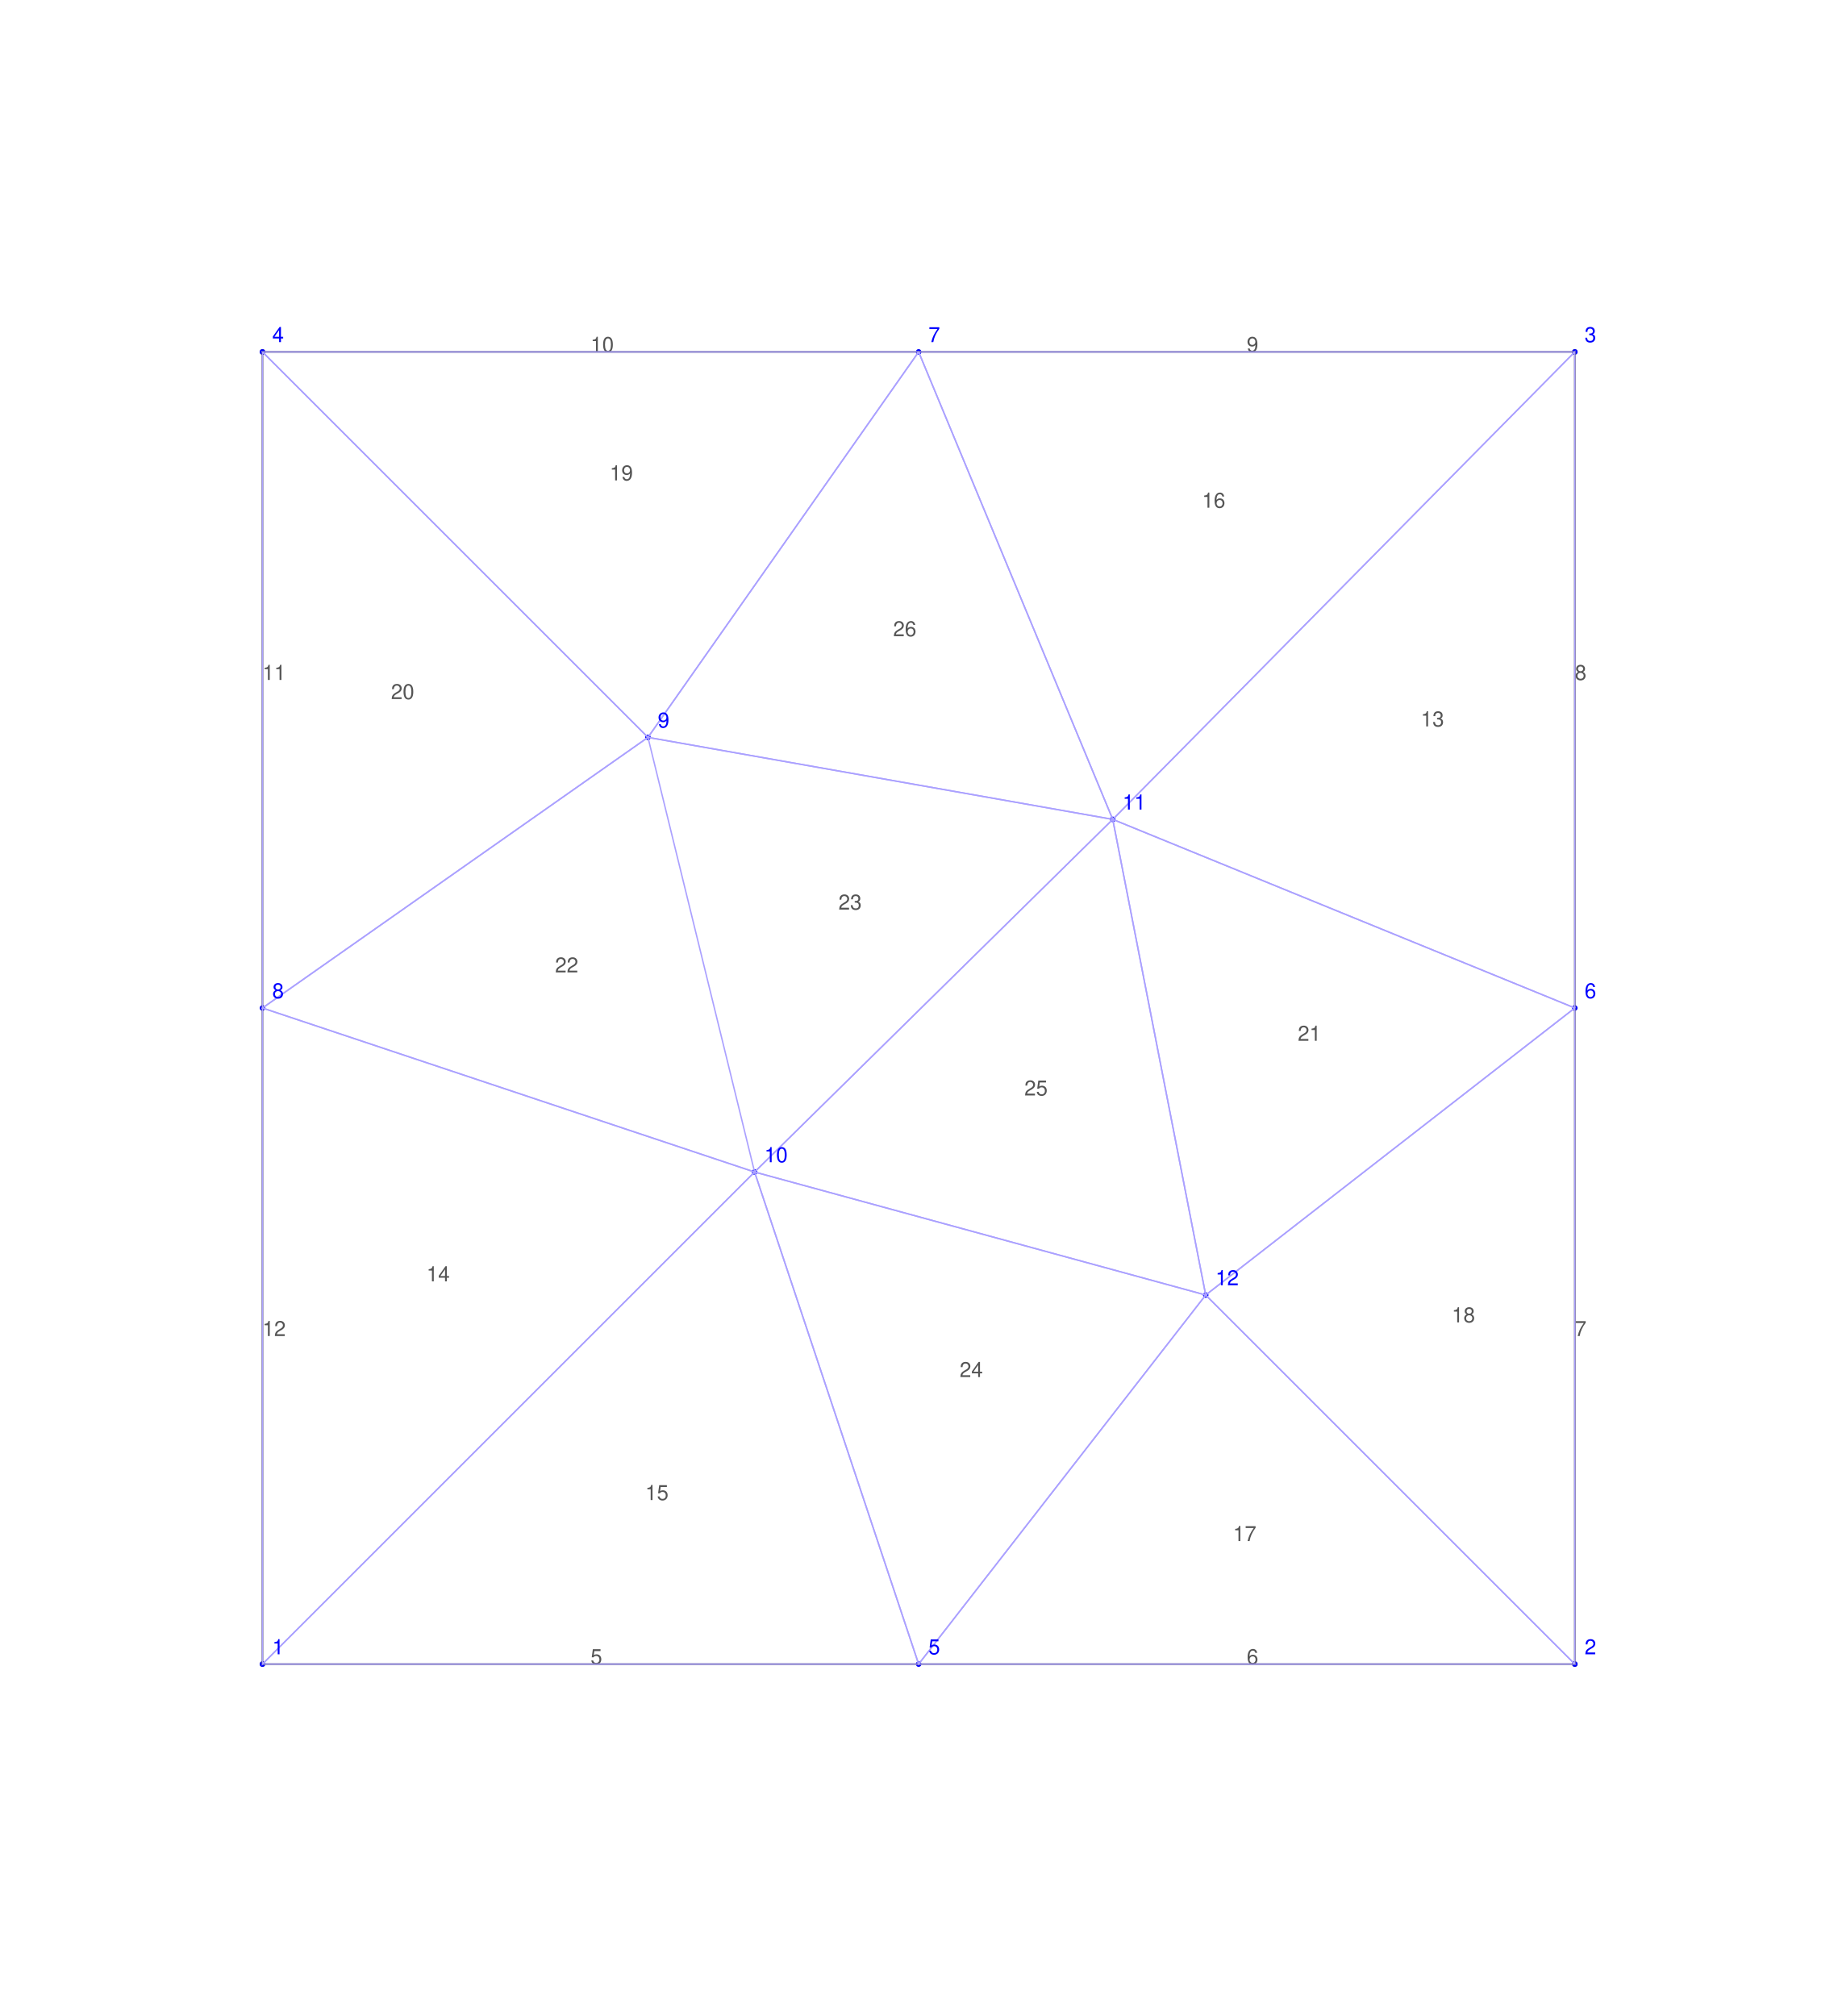
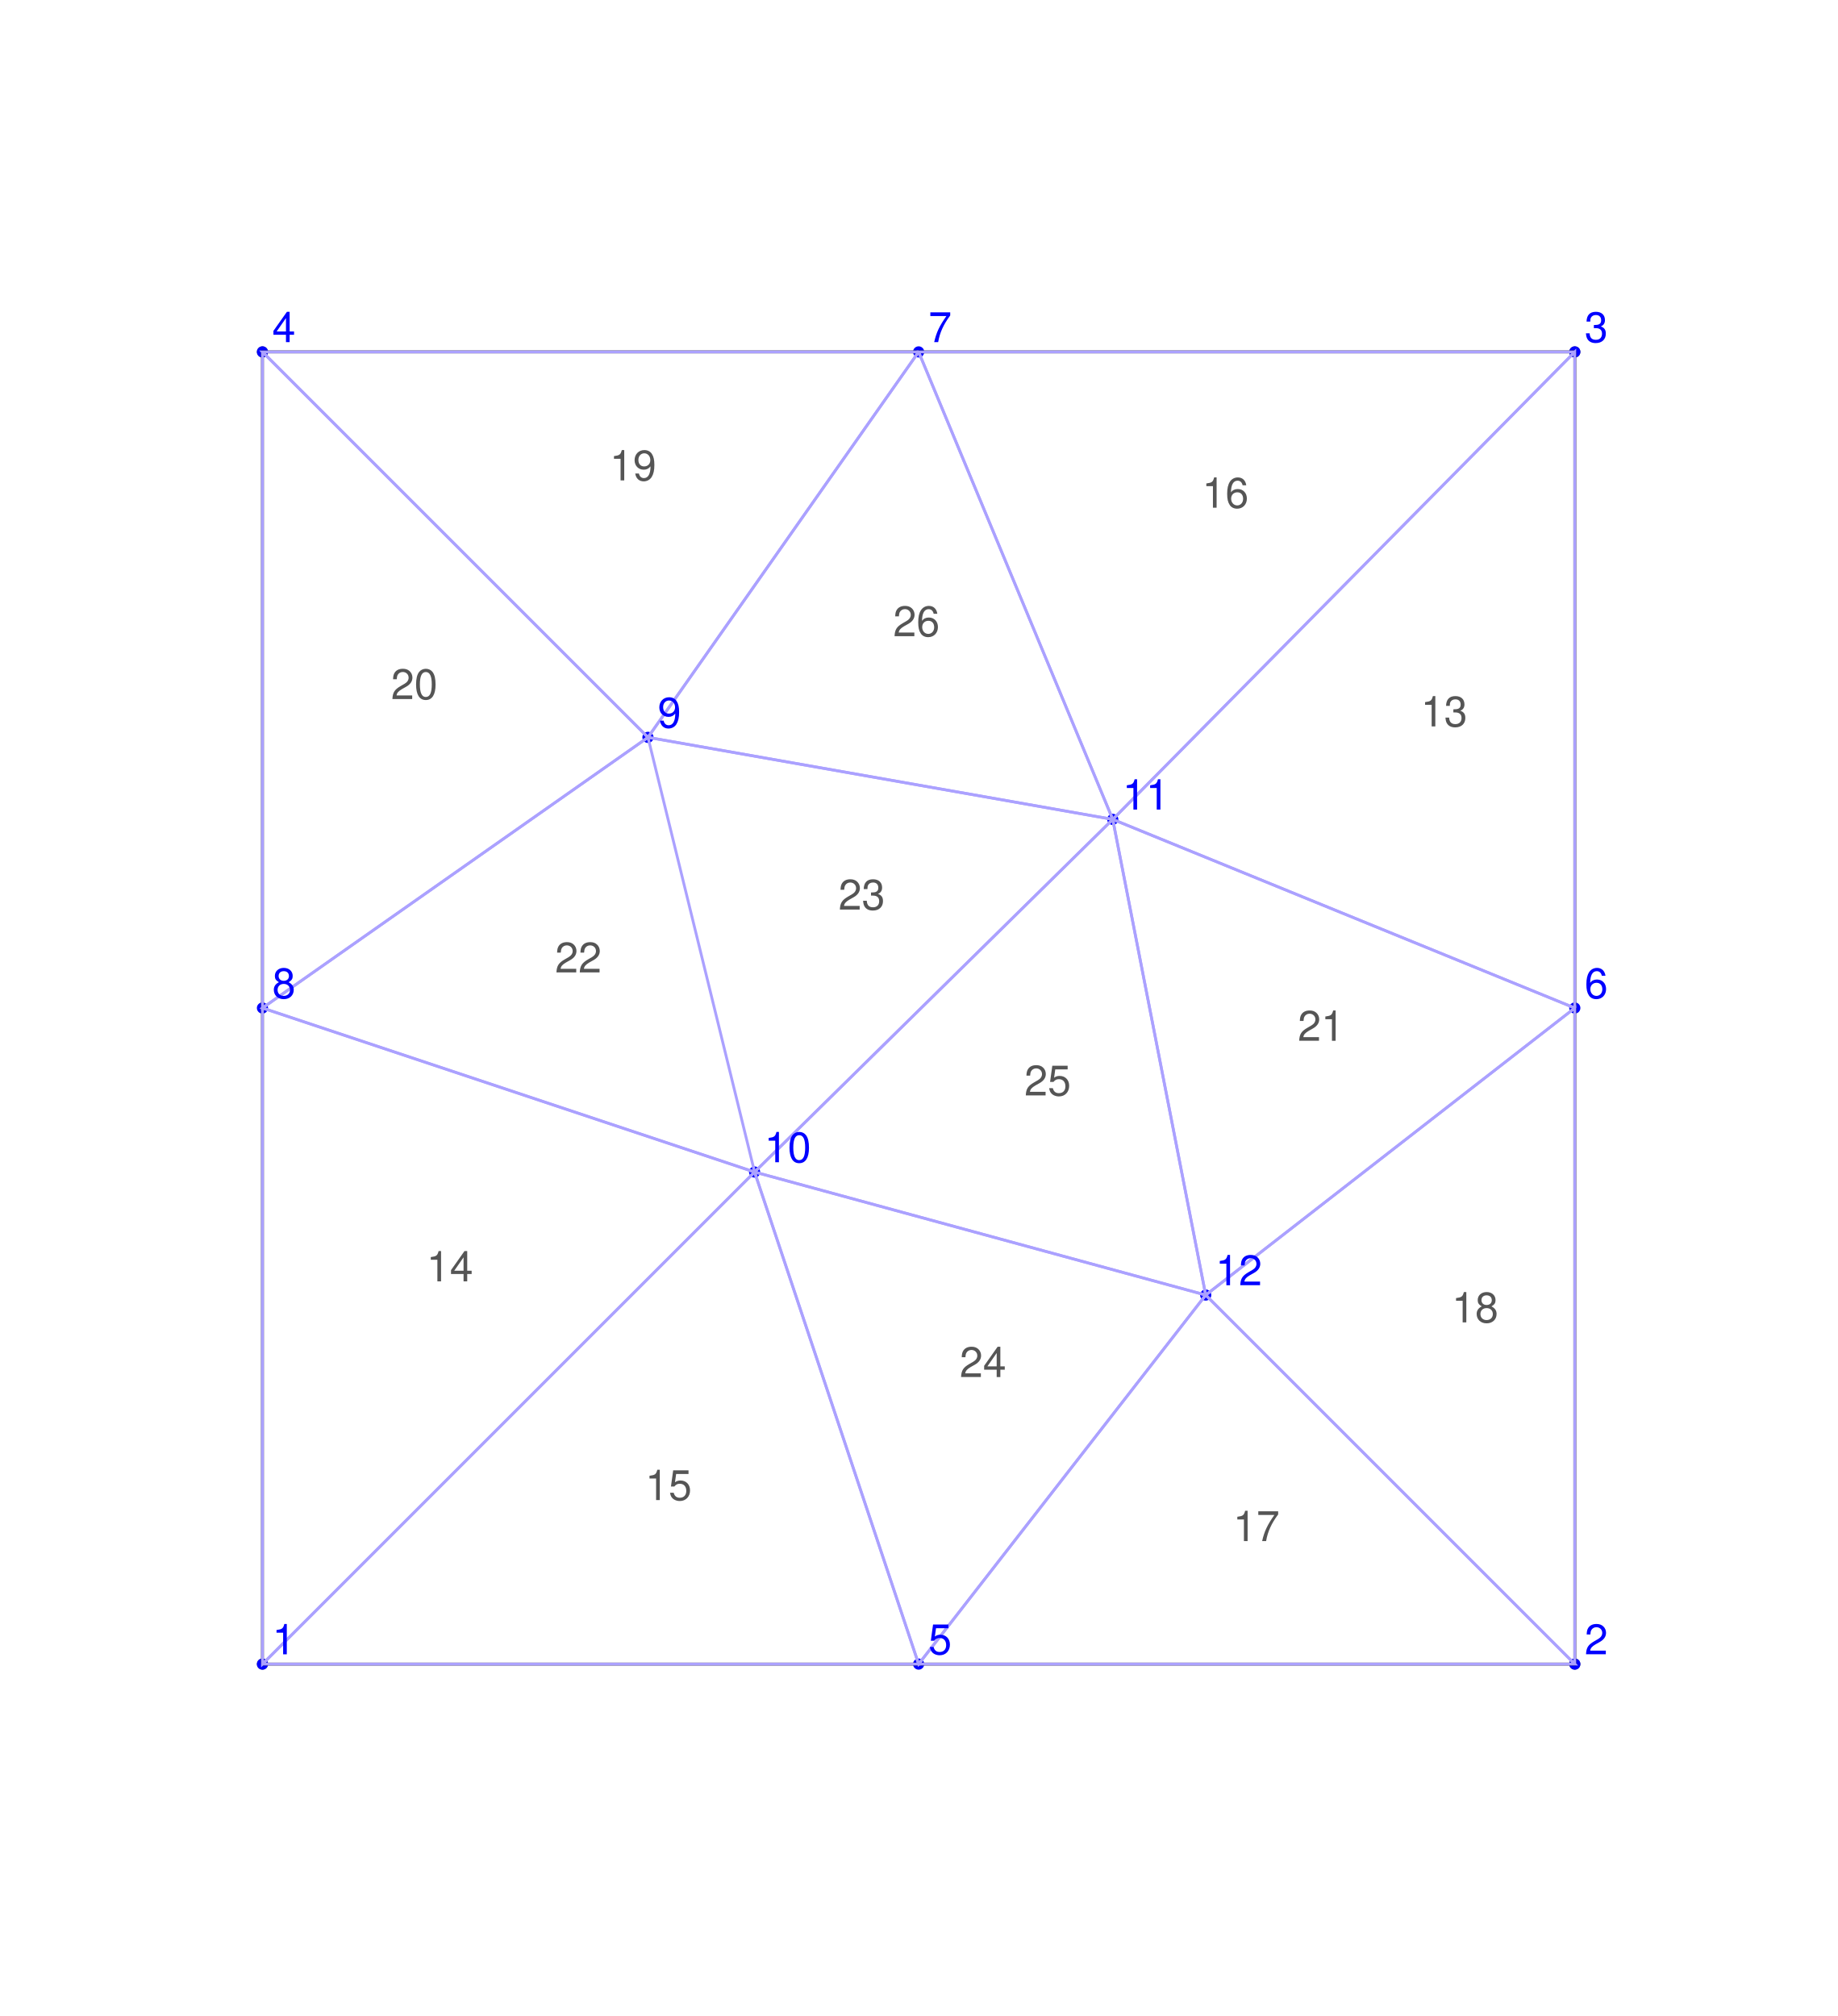
- <svg xmlns="http://www.w3.org/2000/svg" width="1314pt" height="1442pt" viewBox="0 0 1314 1442">
+ <svg xmlns="http://www.w3.org/2000/svg" width="657pt" height="721pt" viewBox="0 0 657 721">
  <defs>
</defs>
  <g>
-     <circle fill="#5a5a5a" cx="187.714" cy="1190.29" r="2" />
-     <circle fill="#5a5a5a" cx="1126.29" cy="1190.29" r="2" />
-     <circle fill="#5a5a5a" cx="1126.29" cy="251.714" r="2" />
-     <circle fill="#5a5a5a" cx="187.714" cy="251.714" r="2" />
-     <circle fill="#0000ff" cx="187.714" cy="1190.29" r="2" />
-     <circle fill="#0000ff" cx="1126.29" cy="1190.29" r="2" />
-     <circle fill="#0000ff" cx="1126.29" cy="251.714" r="2" />
-     <circle fill="#0000ff" cx="187.714" cy="251.714" r="2" />
-     <text fill="#555555" x="422.357" y="1190.29" font-size="15" text-anchor="start" dy="0" font-family="Helvetica">5</text>
-     <text fill="#555555" x="891.643" y="1190.29" font-size="15" text-anchor="start" dy="0" font-family="Helvetica">6</text>
-     <circle fill="#0000ff" cx="657" cy="1190.29" r="2" />
-     <text fill="#555555" x="1126.29" y="955.643" font-size="15" text-anchor="start" dy="0" font-family="Helvetica">7</text>
-     <text fill="#555555" x="1126.29" y="486.357" font-size="15" text-anchor="start" dy="0" font-family="Helvetica">8</text>
-     <circle fill="#0000ff" cx="1126.29" cy="721" r="2" />
-     <text fill="#555555" x="891.643" y="251.714" font-size="15" text-anchor="start" dy="0" font-family="Helvetica">9</text>
-     <text fill="#555555" x="422.357" y="251.714" font-size="15" text-anchor="start" dy="0" font-family="Helvetica">10</text>
-     <circle fill="#0000ff" cx="657" cy="251.714" r="2" />
-     <text fill="#555555" x="187.714" y="486.357" font-size="15" text-anchor="start" dy="0" font-family="Helvetica">11</text>
-     <text fill="#555555" x="187.714" y="955.643" font-size="15" text-anchor="start" dy="0" font-family="Helvetica">12</text>
-     <circle fill="#0000ff" cx="187.714" cy="721" r="2" />
-     <text fill="#555555" x="1016.13" y="519.598" font-size="15" text-anchor="start" dy="0" font-family="Helvetica">13</text>
-     <text fill="#555555" x="305.036" y="916.536" font-size="15" text-anchor="start" dy="0" font-family="Helvetica">14</text>
-     <text fill="#555555" x="461.464" y="1072.96" font-size="15" text-anchor="start" dy="0" font-family="Helvetica">15</text>
-     <text fill="#555555" x="859.705" y="363.17" font-size="15" text-anchor="start" dy="0" font-family="Helvetica">16</text>
-     <text fill="#555555" x="881.866" y="1102.29" font-size="15" text-anchor="start" dy="0" font-family="Helvetica">17</text>
-     <text fill="#555555" x="1038.29" y="945.866" font-size="15" text-anchor="start" dy="0" font-family="Helvetica">18</text>
-     <text fill="#555555" x="436.045" y="343.616" font-size="15" text-anchor="start" dy="0" font-family="Helvetica">19</text>
-     <text fill="#555555" x="279.616" y="500.045" font-size="15" text-anchor="start" dy="0" font-family="Helvetica">20</text>
-     <text fill="#555555" x="928.143" y="744.464" font-size="15" text-anchor="start" dy="0" font-family="Helvetica">21</text>
-     <text fill="#555555" x="396.938" y="695.58" font-size="15" text-anchor="start" dy="0" font-family="Helvetica">22</text>
-     <text fill="#555555" x="599.643" y="650.607" font-size="15" text-anchor="start" dy="0" font-family="Helvetica">23</text>
-     <text fill="#555555" x="686.33" y="984.973" font-size="15" text-anchor="start" dy="0" font-family="Helvetica">24</text>
-     <text fill="#555555" x="732.607" y="783.571" font-size="15" text-anchor="start" dy="0" font-family="Helvetica">25</text>
-     <text fill="#555555" x="638.75" y="455.071" font-size="15" text-anchor="start" dy="0" font-family="Helvetica">26</text>
-     <circle fill="#0000ff" cx="463.42" cy="527.42" r="2" />
-     <circle fill="#0000ff" cx="539.679" cy="838.321" r="2" />
-     <circle fill="#0000ff" cx="795.83" cy="586.08" r="2" />
-     <circle fill="#0000ff" cx="862.312" cy="926.312" r="2" />
-     <polyline fill="none" stroke="#000000" stroke-width="1" stroke-linecap="butt" stroke-linejoin="miter" points="187.714,1190.29 657,1190.29 1126.29,1190.29 1126.29,721 1126.29,251.714 657,251.714 187.714,251.714 187.714,721 187.714,1190.29" />
-     <polyline fill="none" stroke="#aba1ff" stroke-width="1" stroke-linecap="butt" stroke-linejoin="miter" points="1126.29,721 1126.29,251.714 795.83,586.08 1126.29,721" />
-     <polyline fill="none" stroke="#aba1ff" stroke-width="1" stroke-linecap="butt" stroke-linejoin="miter" points="187.714,721 187.714,1190.29 539.679,838.321 187.714,721" />
-     <polyline fill="none" stroke="#aba1ff" stroke-width="1" stroke-linecap="butt" stroke-linejoin="miter" points="187.714,1190.29 657,1190.29 539.679,838.321 187.714,1190.29" />
-     <polyline fill="none" stroke="#aba1ff" stroke-width="1" stroke-linecap="butt" stroke-linejoin="miter" points="1126.29,251.714 657,251.714 795.83,586.08 1126.29,251.714" />
-     <polyline fill="none" stroke="#aba1ff" stroke-width="1" stroke-linecap="butt" stroke-linejoin="miter" points="657,1190.29 1126.29,1190.29 862.312,926.312 657,1190.29" />
-     <polyline fill="none" stroke="#aba1ff" stroke-width="1" stroke-linecap="butt" stroke-linejoin="miter" points="1126.29,1190.29 1126.29,721 862.312,926.312 1126.29,1190.29" />
-     <polyline fill="none" stroke="#aba1ff" stroke-width="1" stroke-linecap="butt" stroke-linejoin="miter" points="657,251.714 187.714,251.714 463.42,527.42 657,251.714" />
-     <polyline fill="none" stroke="#aba1ff" stroke-width="1" stroke-linecap="butt" stroke-linejoin="miter" points="187.714,251.714 187.714,721 463.42,527.42 187.714,251.714" />
-     <polyline fill="none" stroke="#aba1ff" stroke-width="1" stroke-linecap="butt" stroke-linejoin="miter" points="1126.29,721 795.83,586.08 862.312,926.312 1126.29,721" />
-     <polyline fill="none" stroke="#aba1ff" stroke-width="1" stroke-linecap="butt" stroke-linejoin="miter" points="463.42,527.42 187.714,721 539.679,838.321 463.42,527.42 539.679,838.321 795.83,586.08 463.42,527.42" />
-     <polyline fill="none" stroke="#aba1ff" stroke-width="1" stroke-linecap="butt" stroke-linejoin="miter" points="539.679,838.321 657,1190.29 862.312,926.312 539.679,838.321" />
-     <polyline fill="none" stroke="#aba1ff" stroke-width="1" stroke-linecap="butt" stroke-linejoin="miter" points="795.83,586.08 539.679,838.321 862.312,926.312 795.83,586.08" />
-     <polyline fill="none" stroke="#aba1ff" stroke-width="1" stroke-linecap="butt" stroke-linejoin="miter" points="657,251.714 463.42,527.42 795.83,586.08 657,251.714" />
-     <text fill="#0000ff" x="194.714" y="1183.29" font-size="15" text-anchor="start" dy="0" font-family="Helvetica">1</text>
-     <text fill="#0000ff" x="1133.29" y="1183.29" font-size="15" text-anchor="start" dy="0" font-family="Helvetica">2</text>
-     <text fill="#0000ff" x="1133.29" y="244.714" font-size="15" text-anchor="start" dy="0" font-family="Helvetica">3</text>
-     <text fill="#0000ff" x="194.714" y="244.714" font-size="15" text-anchor="start" dy="0" font-family="Helvetica">4</text>
-     <text fill="#0000ff" x="664" y="1183.29" font-size="15" text-anchor="start" dy="0" font-family="Helvetica">5</text>
-     <text fill="#0000ff" x="1133.29" y="714" font-size="15" text-anchor="start" dy="0" font-family="Helvetica">6</text>
-     <text fill="#0000ff" x="664" y="244.714" font-size="15" text-anchor="start" dy="0" font-family="Helvetica">7</text>
-     <text fill="#0000ff" x="194.714" y="714" font-size="15" text-anchor="start" dy="0" font-family="Helvetica">8</text>
-     <text fill="#0000ff" x="470.42" y="520.42" font-size="15" text-anchor="start" dy="0" font-family="Helvetica">9</text>
-     <text fill="#0000ff" x="546.679" y="831.321" font-size="15" text-anchor="start" dy="0" font-family="Helvetica">10</text>
-     <text fill="#0000ff" x="802.83" y="579.08" font-size="15" text-anchor="start" dy="0" font-family="Helvetica">11</text>
-     <text fill="#0000ff" x="869.312" y="919.312" font-size="15" text-anchor="start" dy="0" font-family="Helvetica">12</text>
+     <circle fill="#5a5a5a" cx="93.857" cy="595.143" r="2" />
+     <circle fill="#5a5a5a" cx="563.143" cy="595.143" r="2" />
+     <circle fill="#5a5a5a" cx="563.143" cy="125.857" r="2" />
+     <circle fill="#5a5a5a" cx="93.857" cy="125.857" r="2" />
+     <circle fill="#0000ff" cx="93.857" cy="595.143" r="2" />
+     <circle fill="#0000ff" cx="563.143" cy="595.143" r="2" />
+     <circle fill="#0000ff" cx="563.143" cy="125.857" r="2" />
+     <circle fill="#0000ff" cx="93.857" cy="125.857" r="2" />
+     <circle fill="#0000ff" cx="328.5" cy="595.143" r="2" />
+     <circle fill="#0000ff" cx="563.143" cy="360.5" r="2" />
+     <circle fill="#0000ff" cx="328.5" cy="125.857" r="2" />
+     <circle fill="#0000ff" cx="93.857" cy="360.5" r="2" />
+     <text fill="#555555" x="508.067" y="259.799" font-size="15" text-anchor="start" dy="0" font-family="Helvetica">13</text>
+     <text fill="#555555" x="152.518" y="458.268" font-size="15" text-anchor="start" dy="0" font-family="Helvetica">14</text>
+     <text fill="#555555" x="230.732" y="536.482" font-size="15" text-anchor="start" dy="0" font-family="Helvetica">15</text>
+     <text fill="#555555" x="429.853" y="181.585" font-size="15" text-anchor="start" dy="0" font-family="Helvetica">16</text>
+     <text fill="#555555" x="440.933" y="551.147" font-size="15" text-anchor="start" dy="0" font-family="Helvetica">17</text>
+     <text fill="#555555" x="519.147" y="472.933" font-size="15" text-anchor="start" dy="0" font-family="Helvetica">18</text>
+     <text fill="#555555" x="218.022" y="171.808" font-size="15" text-anchor="start" dy="0" font-family="Helvetica">19</text>
+     <text fill="#555555" x="139.808" y="250.022" font-size="15" text-anchor="start" dy="0" font-family="Helvetica">20</text>
+     <text fill="#555555" x="464.071" y="372.232" font-size="15" text-anchor="start" dy="0" font-family="Helvetica">21</text>
+     <text fill="#555555" x="198.469" y="347.79" font-size="15" text-anchor="start" dy="0" font-family="Helvetica">22</text>
+     <text fill="#555555" x="299.821" y="325.304" font-size="15" text-anchor="start" dy="0" font-family="Helvetica">23</text>
+     <text fill="#555555" x="343.165" y="492.487" font-size="15" text-anchor="start" dy="0" font-family="Helvetica">24</text>
+     <text fill="#555555" x="366.304" y="391.786" font-size="15" text-anchor="start" dy="0" font-family="Helvetica">25</text>
+     <text fill="#555555" x="319.375" y="227.536" font-size="15" text-anchor="start" dy="0" font-family="Helvetica">26</text>
+     <circle fill="#0000ff" cx="231.71" cy="263.71" r="2" />
+     <circle fill="#0000ff" cx="269.839" cy="419.161" r="2" />
+     <circle fill="#0000ff" cx="397.915" cy="293.04" r="2" />
+     <circle fill="#0000ff" cx="431.156" cy="463.156" r="2" />
+     <polyline fill="none" stroke="#000000" stroke-width="1" stroke-linecap="butt" stroke-linejoin="miter" points="93.857,595.143 328.5,595.143 563.143,595.143 563.143,360.5 563.143,125.857 328.5,125.857 93.857,125.857 93.857,360.5 93.857,595.143" />
+     <polyline fill="none" stroke="#aba1ff" stroke-width="1" stroke-linecap="butt" stroke-linejoin="miter" points="563.143,360.5 563.143,125.857 397.915,293.04 563.143,360.5" />
+     <polyline fill="none" stroke="#aba1ff" stroke-width="1" stroke-linecap="butt" stroke-linejoin="miter" points="93.857,360.5 93.857,595.143 269.839,419.161 93.857,360.5" />
+     <polyline fill="none" stroke="#aba1ff" stroke-width="1" stroke-linecap="butt" stroke-linejoin="miter" points="93.857,595.143 328.5,595.143 269.839,419.161 93.857,595.143" />
+     <polyline fill="none" stroke="#aba1ff" stroke-width="1" stroke-linecap="butt" stroke-linejoin="miter" points="563.143,125.857 328.5,125.857 397.915,293.04 563.143,125.857" />
+     <polyline fill="none" stroke="#aba1ff" stroke-width="1" stroke-linecap="butt" stroke-linejoin="miter" points="328.5,595.143 563.143,595.143 431.156,463.156 328.5,595.143" />
+     <polyline fill="none" stroke="#aba1ff" stroke-width="1" stroke-linecap="butt" stroke-linejoin="miter" points="563.143,595.143 563.143,360.5 431.156,463.156 563.143,595.143" />
+     <polyline fill="none" stroke="#aba1ff" stroke-width="1" stroke-linecap="butt" stroke-linejoin="miter" points="328.5,125.857 93.857,125.857 231.71,263.71 328.5,125.857" />
+     <polyline fill="none" stroke="#aba1ff" stroke-width="1" stroke-linecap="butt" stroke-linejoin="miter" points="93.857,125.857 93.857,360.5 231.71,263.71 93.857,125.857" />
+     <polyline fill="none" stroke="#aba1ff" stroke-width="1" stroke-linecap="butt" stroke-linejoin="miter" points="563.143,360.5 397.915,293.04 431.156,463.156 563.143,360.5" />
+     <polyline fill="none" stroke="#aba1ff" stroke-width="1" stroke-linecap="butt" stroke-linejoin="miter" points="231.71,263.71 93.857,360.5 269.839,419.161 231.71,263.71 269.839,419.161 397.915,293.04 231.71,263.71" />
+     <polyline fill="none" stroke="#aba1ff" stroke-width="1" stroke-linecap="butt" stroke-linejoin="miter" points="269.839,419.161 328.5,595.143 431.156,463.156 269.839,419.161" />
+     <polyline fill="none" stroke="#aba1ff" stroke-width="1" stroke-linecap="butt" stroke-linejoin="miter" points="397.915,293.04 269.839,419.161 431.156,463.156 397.915,293.04" />
+     <polyline fill="none" stroke="#aba1ff" stroke-width="1" stroke-linecap="butt" stroke-linejoin="miter" points="328.5,125.857 231.71,263.71 397.915,293.04 328.5,125.857" />
+     <text fill="#0000ff" x="97.357" y="591.643" font-size="15" text-anchor="start" dy="0" font-family="Helvetica">1</text>
+     <text fill="#0000ff" x="566.643" y="591.643" font-size="15" text-anchor="start" dy="0" font-family="Helvetica">2</text>
+     <text fill="#0000ff" x="566.643" y="122.357" font-size="15" text-anchor="start" dy="0" font-family="Helvetica">3</text>
+     <text fill="#0000ff" x="97.357" y="122.357" font-size="15" text-anchor="start" dy="0" font-family="Helvetica">4</text>
+     <text fill="#0000ff" x="332" y="591.643" font-size="15" text-anchor="start" dy="0" font-family="Helvetica">5</text>
+     <text fill="#0000ff" x="566.643" y="357" font-size="15" text-anchor="start" dy="0" font-family="Helvetica">6</text>
+     <text fill="#0000ff" x="332" y="122.357" font-size="15" text-anchor="start" dy="0" font-family="Helvetica">7</text>
+     <text fill="#0000ff" x="97.357" y="357" font-size="15" text-anchor="start" dy="0" font-family="Helvetica">8</text>
+     <text fill="#0000ff" x="235.21" y="260.21" font-size="15" text-anchor="start" dy="0" font-family="Helvetica">9</text>
+     <text fill="#0000ff" x="273.339" y="415.661" font-size="15" text-anchor="start" dy="0" font-family="Helvetica">10</text>
+     <text fill="#0000ff" x="401.415" y="289.54" font-size="15" text-anchor="start" dy="0" font-family="Helvetica">11</text>
+     <text fill="#0000ff" x="434.656" y="459.656" font-size="15" text-anchor="start" dy="0" font-family="Helvetica">12</text>
  </g>
</svg>
